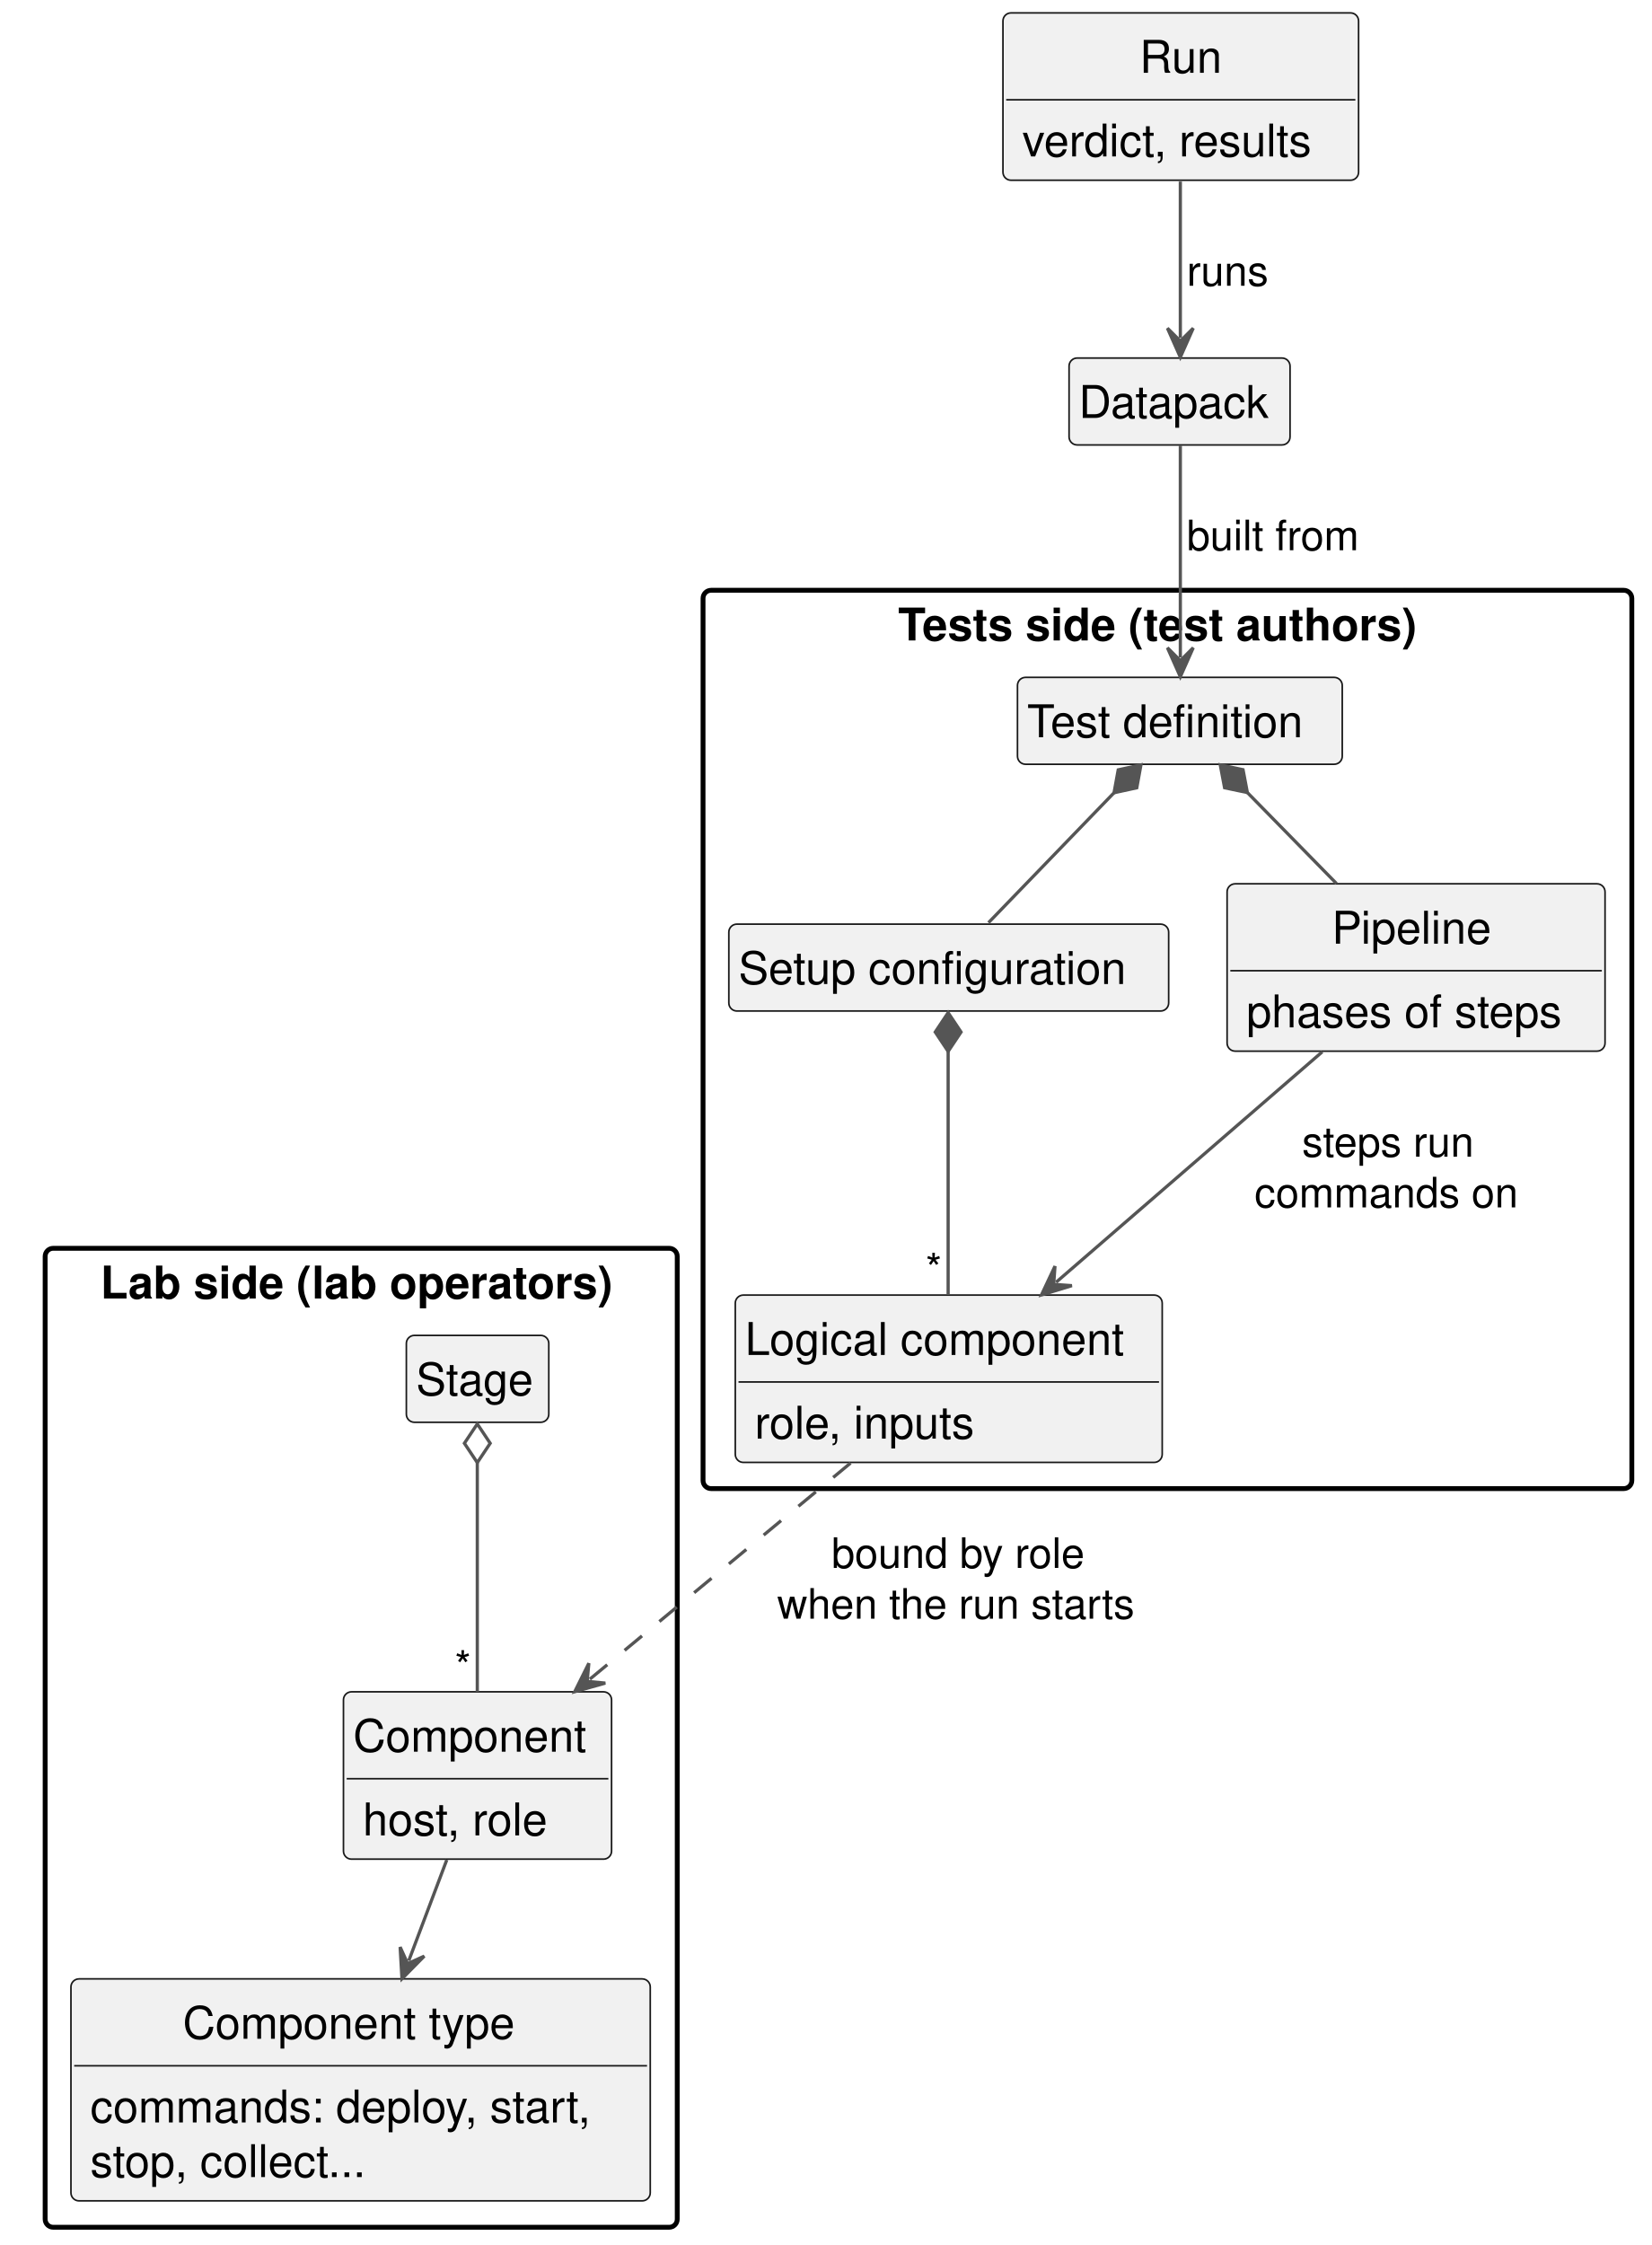
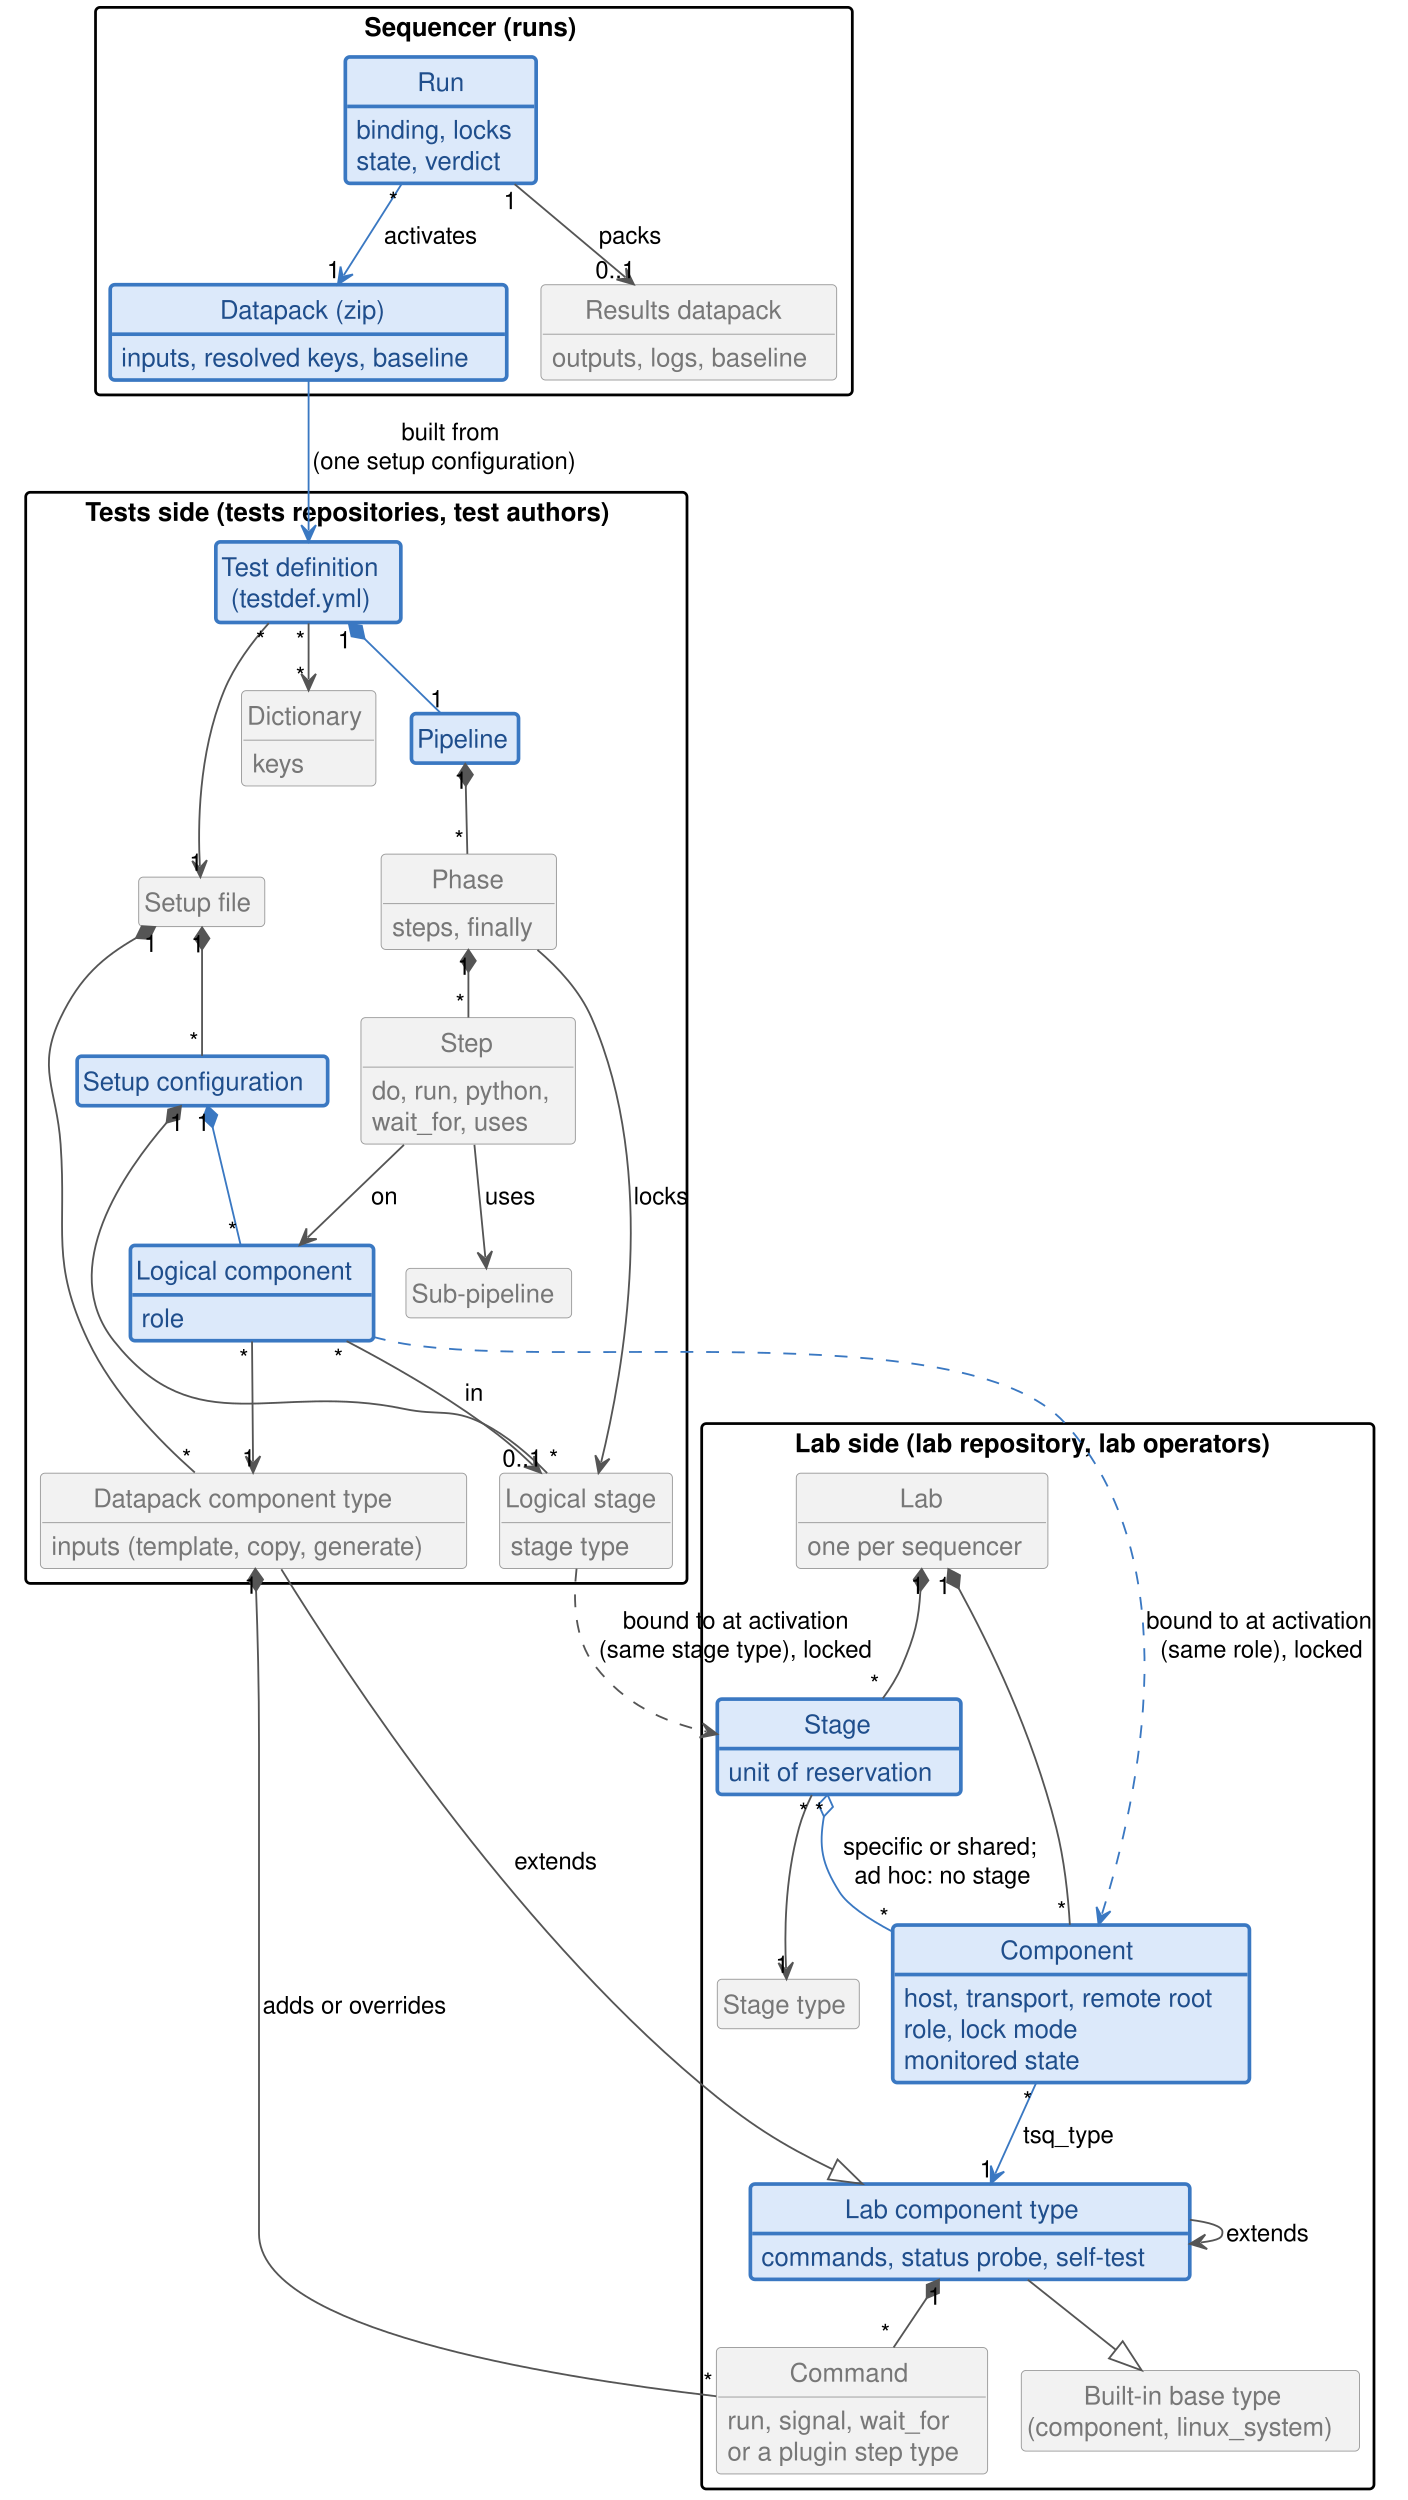
- <svg xmlns="http://www.w3.org/2000/svg" contentStyleType="text/css" data-diagram-type="CLASS" height="696px" preserveAspectRatio="none" style="width:512px;height:696px;background:#FFFFFF;" version="1.1" viewBox="0 0 512 696" width="512px" zoomAndPan="magnify">
+ <svg xmlns="http://www.w3.org/2000/svg" contentStyleType="text/css" data-diagram-type="CLASS" height="1361px" preserveAspectRatio="none" style="width:766px;height:1361px;background:#FFFFFF;" version="1.1" viewBox="0 0 766 1361" width="766px" zoomAndPan="magnify">
  <defs />
  <g>
-     <g class="cluster" data-entity="testside" data-source-line="10" data-uid="ent0002" id="cluster_testside">
-       <rect fill="none" height="278.5" rx="2.5" ry="2.5" style="stroke:#000000;stroke-width:1.5;" width="288" x="218" y="183" />
-       <text fill="#000000" font-family="Helvetica" font-size="14" font-weight="bold" lengthAdjust="spacing" textLength="167.043" x="278.478" y="198.562">Tests side (test authors)</text>
-     </g>
-     <g class="cluster" data-entity="labside" data-source-line="21" data-uid="ent0007" id="cluster_labside">
-       <rect fill="none" height="303.5" rx="2.5" ry="2.5" style="stroke:#000000;stroke-width:1.5;" width="196" x="14" y="387" />
-       <text fill="#000000" font-family="Helvetica" font-size="14" font-weight="bold" lengthAdjust="spacing" textLength="161.752" x="31.124" y="402.562">Lab side (lab operators)</text>
-     </g>
-     <g class="entity" data-entity="Datapack" data-source-line="32" data-uid="ent0011" id="entity_Datapack">
-       <rect fill="#F1F1F1" height="26.939" rx="2.5" ry="2.5" style="stroke:#181818;stroke-width:0.5;" width="68.522" x="331.5" y="111" />
-       <text fill="#000000" font-family="Helvetica" font-size="14" lengthAdjust="spacing" textLength="62.522" x="334.5" y="129.562">Datapack</text>
-     </g>
-     <g class="entity" data-entity="Run" data-source-line="33" data-uid="ent0012" id="entity_Run">
-       <rect fill="#F1F1F1" height="51.879" rx="2.5" ry="2.5" style="stroke:#181818;stroke-width:0.5;" width="110.273" x="311" y="4" />
-       <text fill="#000000" font-family="Helvetica" font-size="14" lengthAdjust="spacing" textLength="25.56" x="353.357" y="22.562">Run</text>
-       <line style="stroke:#181818;stroke-width:0.5;" x1="312" x2="420.273" y1="30.939" y2="30.939" />
-       <text fill="#000000" font-family="Helvetica" font-size="14" lengthAdjust="spacing" textLength="98.273" x="317" y="48.502">verdict, results</text>
-     </g>
-     <g class="entity" data-entity="TestDef" data-source-line="11" data-uid="ent0003" id="entity_TestDef">
-       <rect fill="#F1F1F1" height="26.939" rx="2.5" ry="2.5" style="stroke:#181818;stroke-width:0.5;" width="100.712" x="315.5" y="210" />
-       <text fill="#000000" font-family="Helvetica" font-size="14" lengthAdjust="spacing" textLength="94.712" x="318.5" y="228.562">Test definition</text>
-     </g>
-     <g class="entity" data-entity="SetupConf" data-source-line="12" data-uid="ent0004" id="entity_SetupConf">
-       <rect fill="#F1F1F1" height="26.939" rx="2.5" ry="2.5" style="stroke:#181818;stroke-width:0.5;" width="136.382" x="226" y="286.5" />
-       <text fill="#000000" font-family="Helvetica" font-size="14" lengthAdjust="spacing" textLength="130.382" x="229" y="305.062">Setup configuration</text>
-     </g>
-     <g class="entity" data-entity="LComp" data-source-line="13" data-uid="ent0005" id="entity_LComp">
-       <rect fill="#F1F1F1" height="51.879" rx="2.5" ry="2.5" style="stroke:#181818;stroke-width:0.5;" width="132.383" x="228" y="401.5" />
-       <text fill="#000000" font-family="Helvetica" font-size="14" lengthAdjust="spacing" textLength="126.383" x="231" y="420.062">Logical component</text>
-       <line style="stroke:#181818;stroke-width:0.5;" x1="229" x2="359.383" y1="428.44" y2="428.44" />
-       <text fill="#000000" font-family="Helvetica" font-size="14" lengthAdjust="spacing" textLength="73.671" x="234" y="446.002">role, inputs</text>
-     </g>
-     <g class="entity" data-entity="Pipeline" data-source-line="16" data-uid="ent0006" id="entity_Pipeline">
-       <rect fill="#F1F1F1" height="51.879" rx="2.5" ry="2.5" style="stroke:#181818;stroke-width:0.5;" width="117.198" x="380.5" y="274" />
-       <text fill="#000000" font-family="Helvetica" font-size="14" lengthAdjust="spacing" textLength="52.281" x="412.959" y="292.562">Pipeline</text>
-       <line style="stroke:#181818;stroke-width:0.5;" x1="381.5" x2="496.698" y1="300.94" y2="300.94" />
-       <text fill="#000000" font-family="Helvetica" font-size="14" lengthAdjust="spacing" textLength="105.198" x="386.5" y="318.502">phases of steps</text>
-     </g>
-     <g class="entity" data-entity="Stage" data-source-line="22" data-uid="ent0008" id="entity_Stage">
-       <rect fill="#F1F1F1" height="26.939" rx="2.5" ry="2.5" style="stroke:#181818;stroke-width:0.5;" width="44.172" x="126" y="414" />
-       <text fill="#000000" font-family="Helvetica" font-size="14" lengthAdjust="spacing" textLength="38.172" x="129" y="432.562">Stage</text>
-     </g>
-     <g class="entity" data-entity="Component" data-source-line="23" data-uid="ent0009" id="entity_Component">
-       <rect fill="#F1F1F1" height="51.879" rx="2.5" ry="2.5" style="stroke:#181818;stroke-width:0.5;" width="83.137" x="106.5" y="524.5" />
-       <text fill="#000000" font-family="Helvetica" font-size="14" lengthAdjust="spacing" textLength="77.137" x="109.5" y="543.062">Component</text>
-       <line style="stroke:#181818;stroke-width:0.5;" x1="107.5" x2="188.637" y1="551.439" y2="551.439" />
-       <text fill="#000000" font-family="Helvetica" font-size="14" lengthAdjust="spacing" textLength="61.831" x="112.5" y="569.002">host, role</text>
-     </g>
-     <g class="entity" data-entity="Type" data-source-line="26" data-uid="ent0010" id="entity_Type">
-       <rect fill="#F1F1F1" height="68.818" rx="2.5" ry="2.5" style="stroke:#181818;stroke-width:0.5;" width="179.631" x="22" y="613.5" />
-       <text fill="#000000" font-family="Helvetica" font-size="14" lengthAdjust="spacing" textLength="110.257" x="56.687" y="632.062">Component type</text>
-       <line style="stroke:#181818;stroke-width:0.5;" x1="23" x2="200.631" y1="640.439" y2="640.439" />
-       <text fill="#000000" font-family="Helvetica" font-size="14" lengthAdjust="spacing" textLength="167.631" x="28" y="658.002">commands: deploy, start,</text>
-       <text fill="#000000" font-family="Helvetica" font-size="14" lengthAdjust="spacing" textLength="92.921" x="28" y="674.941">stop, collect...</text>
-     </g>
-     <g class="link" data-entity-1="TestDef" data-entity-2="SetupConf" data-uid="lnk13" id="link_TestDef_SetupConf">
-       <polygon fill="#555555" points="353.786,237.138,346.74,238.673,345.447,245.767,352.493,244.232,353.786,237.138" style="stroke:#555555;stroke-width:1;" />
-       <path d="M345.447,245.767 C332.287,259.383 319.791,272.313 306.516,286.05" fill="none" style="stroke:#555555;stroke-width:1;" />
-     </g>
-     <g class="link" data-entity-1="TestDef" data-entity-2="Pipeline" data-uid="lnk14" id="link_TestDef_Pipeline">
-       <polygon fill="#555555" points="378.384,237.138,379.726,244.223,386.782,245.709,385.44,238.624,378.384,237.138" style="stroke:#555555;stroke-width:1;" />
-       <path d="M386.782,245.709 C396.626,255.755 402.308,261.554 414.421,273.916" fill="none" style="stroke:#555555;stroke-width:1;" />
-     </g>
-     <g class="link" data-entity-1="SetupConf" data-entity-2="LComp" data-uid="lnk15" id="link_SetupConf_LComp">
-       <polygon fill="#555555" points="294,313.958,290,319.958,294,325.958,298,319.958,294,313.958" style="stroke:#555555;stroke-width:1;" />
-       <path d="M294,325.958 C294,346.5 294,374.91 294,401.301" fill="none" style="stroke:#555555;stroke-width:1;" />
-       <text fill="#000000" font-family="Helvetica" font-size="13" lengthAdjust="spacing" textLength="6.513" x="287" y="397.895">*</text>
-     </g>
-     <g class="link" data-entity-1="Pipeline" data-entity-2="LComp" data-uid="lnk16" id="link_Pipeline_LComp">
-       <polygon fill="#555555" points="322.944,401.448,332.367,398.583,326.725,398.176,327.132,392.534,322.944,401.448" style="stroke:#555555;stroke-width:1;" />
-       <path d="M410.006,326.095 C384.716,347.984 352.756,375.646 327.481,397.522" fill="none" style="stroke:#555555;stroke-width:1;" />
-       <text fill="#000000" font-family="Helvetica" font-size="13" lengthAdjust="spacing" textLength="57.434" x="403.749" y="358.594">steps run</text>
-       <text fill="#000000" font-family="Helvetica" font-size="13" lengthAdjust="spacing" textLength="86.931" x="389" y="374.323">commands on</text>
-     </g>
-     <g class="link" data-entity-1="Stage" data-entity-2="Component" data-uid="lnk17" id="link_Stage_Component">
-       <polygon fill="none" points="148,441.449,144,447.449,148,453.449,152,447.449,148,441.449" style="stroke:#555555;stroke-width:1;" />
-       <path d="M148,453.449 C148,473.202 148,499.224 148,524.484" fill="none" style="stroke:#555555;stroke-width:1;" />
-       <text fill="#000000" font-family="Helvetica" font-size="13" lengthAdjust="spacing" textLength="6.513" x="141" y="521.077">*</text>
-     </g>
-     <g class="link" data-entity-1="Component" data-entity-2="Type" data-uid="lnk18" id="link_Component_Type">
-       <polygon fill="#555555" points="124.645,613.456,131.562,606.446,126.409,608.778,124.076,603.624,124.645,613.456" style="stroke:#555555;stroke-width:1;" />
-       <path d="M138.541,576.591 C134.292,587.865 131.331,595.718 126.761,607.842" fill="none" style="stroke:#555555;stroke-width:1;" />
-     </g>
-     <g class="link" data-entity-1="Datapack" data-entity-2="TestDef" data-uid="lnk19" id="link_Datapack_TestDef">
-       <polygon fill="#555555" points="366,209.816,370,200.816,366,204.816,362,200.816,366,209.816" style="stroke:#555555;stroke-width:1;" />
-       <path d="M366,138.181 C366,156.771 366,185.224 366,203.816" fill="none" style="stroke:#555555;stroke-width:1;" />
-       <text fill="#000000" font-family="Helvetica" font-size="13" lengthAdjust="spacing" textLength="58.741" x="368" y="170.594">built from</text>
-     </g>
-     <g class="link" data-entity-1="Run" data-entity-2="Datapack" data-uid="lnk20" id="link_Run_Datapack">
-       <polygon fill="#555555" points="366,110.748,370,101.748,366,105.748,362,101.748,366,110.748" style="stroke:#555555;stroke-width:1;" />
-       <path d="M366,56.276 C366,73.928 366,90.752 366,104.748" fill="none" style="stroke:#555555;stroke-width:1;" />
-       <text fill="#000000" font-family="Helvetica" font-size="13" lengthAdjust="spacing" textLength="27.123" x="368" y="88.594">runs</text>
-     </g>
-     <g class="link" data-entity-1="LComp" data-entity-2="Component" data-uid="lnk21" id="link_LComp_Component">
-       <polygon fill="#555555" points="178.213,524.461,187.695,521.798,182.062,521.27,182.59,515.638,178.213,524.461" style="stroke:#555555;stroke-width:1;" />
-       <path d="M263.749,453.571 C238.691,474.338 207.879,499.875 182.832,520.632" fill="none" style="stroke:#555555;stroke-width:1;stroke-dasharray:7,7;" />
-       <text fill="#000000" font-family="Helvetica" font-size="13" lengthAdjust="spacing" textLength="85.078" x="257.84" y="486.094">bound by role</text>
-       <text fill="#000000" font-family="Helvetica" font-size="13" lengthAdjust="spacing" textLength="118.758" x="241" y="501.823">when the run starts</text>
+     <g class="cluster" data-entity="labside" data-source-line="16" data-uid="ent0002" id="cluster_labside">
+       <rect fill="none" height="580" rx="2.5" ry="2.5" style="stroke:#000000;stroke-width:1.5;" width="366" x="382" y="775" />
+       <text fill="#000000" font-family="Helvetica" font-size="14" font-weight="bold" lengthAdjust="spacing" textLength="264.735" x="432.632" y="790.562">Lab side (lab repository, lab operators)</text>
+     </g>
+     <g class="cluster" data-entity="testside" data-source-line="39" data-uid="ent0010" id="cluster_testside">
+       <rect fill="none" height="594" rx="2.5" ry="2.5" style="stroke:#000000;stroke-width:1.5;" width="360" x="14" y="268" />
+       <text fill="#000000" font-family="Helvetica" font-size="14" font-weight="bold" lengthAdjust="spacing" textLength="295.101" x="46.45" y="283.562">Tests side (tests repositories, test authors)</text>
+     </g>
+     <g class="cluster" data-entity="runside" data-source-line="66" data-uid="ent0022" id="cluster_runside">
+       <rect fill="none" height="211" rx="2.5" ry="2.5" style="stroke:#000000;stroke-width:1.5;" width="412" x="52" y="4" />
+       <text fill="#000000" font-family="Helvetica" font-size="14" font-weight="bold" lengthAdjust="spacing" textLength="119.226" x="198.387" y="19.562">Sequencer (runs)</text>
+     </g>
+     <g class="entity" data-entity="Lab" data-source-line="17" data-uid="ent0003" id="entity_Lab">
+       <rect fill="#F2F2F2" height="51.879" rx="2.5" ry="2.5" style="stroke:#9A9A9A;stroke-width:0.5;" width="136.975" x="433.5" y="802" />
+       <text fill="#777777" font-family="Helvetica" font-size="14" lengthAdjust="spacing" textLength="24.35" x="489.812" y="820.562">Lab</text>
+       <line style="stroke:#9A9A9A;stroke-width:0.5;" x1="434.5" x2="569.475" y1="828.939" y2="828.939" />
+       <text fill="#777777" font-family="Helvetica" font-size="14" lengthAdjust="spacing" textLength="124.975" x="439.5" y="846.502">one per sequencer</text>
+     </g>
+     <g class="entity" data-entity="Stage" data-source-line="20" data-uid="ent0004" id="entity_Stage">
+       <rect fill="#DCE9FA" height="51.879" rx="2.5" ry="2.5" style="stroke:#3A78C2;stroke-width:2;" width="132.593" x="390.5" y="925" />
+       <text fill="#1F4E8C" font-family="Helvetica" font-size="14" lengthAdjust="spacing" textLength="38.172" x="437.71" y="943.562">Stage</text>
+       <line style="stroke:#3A78C2;stroke-width:2;" x1="391.5" x2="522.093" y1="951.939" y2="951.939" />
+       <text fill="#1F4E8C" font-family="Helvetica" font-size="14" lengthAdjust="spacing" textLength="120.593" x="396.5" y="969.502">unit of reservation</text>
+     </g>
+     <g class="entity" data-entity="StageType" data-source-line="23" data-uid="ent0005" id="entity_StageType">
+       <rect fill="#F2F2F2" height="26.939" rx="2.5" ry="2.5" style="stroke:#9A9A9A;stroke-width:0.5;" width="77.292" x="390.5" y="1077.5" />
+       <text fill="#777777" font-family="Helvetica" font-size="14" lengthAdjust="spacing" textLength="71.292" x="393.5" y="1096.062">Stage type</text>
+     </g>
+     <g class="entity" data-entity="Component" data-source-line="24" data-uid="ent0006" id="entity_Component">
+       <rect fill="#DCE9FA" height="85.758" rx="2.5" ry="2.5" style="stroke:#3A78C2;stroke-width:2;" width="194.185" x="486" y="1048" />
+       <text fill="#1F4E8C" font-family="Helvetica" font-size="14" lengthAdjust="spacing" textLength="77.137" x="544.524" y="1066.562">Component</text>
+       <line style="stroke:#3A78C2;stroke-width:2;" x1="487" x2="679.185" y1="1074.939" y2="1074.939" />
+       <text fill="#1F4E8C" font-family="Helvetica" font-size="14" lengthAdjust="spacing" textLength="182.185" x="492" y="1092.502">host, transport, remote root</text>
+       <text fill="#1F4E8C" font-family="Helvetica" font-size="14" lengthAdjust="spacing" textLength="101.985" x="492" y="1109.441">role, lock mode</text>
+       <text fill="#1F4E8C" font-family="Helvetica" font-size="14" lengthAdjust="spacing" textLength="103.811" x="492" y="1126.381">monitored state</text>
+     </g>
+     <g class="entity" data-entity="LabType" data-source-line="29" data-uid="ent0007" id="entity_LabType">
+       <rect fill="#DCE9FA" height="51.879" rx="2.5" ry="2.5" style="stroke:#3A78C2;stroke-width:2;" width="239.22" x="408.5" y="1189" />
+       <text fill="#1F4E8C" font-family="Helvetica" font-size="14" lengthAdjust="spacing" textLength="136.315" x="459.952" y="1207.562">Lab component type</text>
+       <line style="stroke:#3A78C2;stroke-width:2;" x1="409.5" x2="646.72" y1="1215.939" y2="1215.939" />
+       <text fill="#1F4E8C" font-family="Helvetica" font-size="14" lengthAdjust="spacing" textLength="227.22" x="414.5" y="1233.502">commands, status probe, self-test</text>
+     </g>
+     <g class="entity" data-entity="BaseType" data-source-line="32" data-uid="ent0008" id="entity_BaseType">
+       <rect fill="#F2F2F2" height="43.879" rx="2.5" ry="2.5" style="stroke:#9A9A9A;stroke-width:0.5;" width="184.103" x="556" y="1290.5" />
+       <text fill="#777777" font-family="Helvetica" font-size="14" lengthAdjust="spacing" textLength="115.944" x="590.08" y="1309.062">Built-in base type</text>
+       <text fill="#777777" font-family="Helvetica" font-size="14" lengthAdjust="spacing" textLength="178.103" x="559" y="1326.002">(component, linux_system)</text>
+     </g>
+     <g class="entity" data-entity="Command" data-source-line="33" data-uid="ent0009" id="entity_Command">
+       <rect fill="#F2F2F2" height="68.818" rx="2.5" ry="2.5" style="stroke:#9A9A9A;stroke-width:0.5;" width="147.652" x="390" y="1278" />
+       <text fill="#777777" font-family="Helvetica" font-size="14" lengthAdjust="spacing" textLength="67.853" x="429.899" y="1296.562">Command</text>
+       <line style="stroke:#9A9A9A;stroke-width:0.5;" x1="391" x2="536.652" y1="1304.939" y2="1304.939" />
+       <text fill="#777777" font-family="Helvetica" font-size="14" lengthAdjust="spacing" textLength="129.172" x="396" y="1322.502">run, signal, wait_for</text>
+       <text fill="#777777" font-family="Helvetica" font-size="14" lengthAdjust="spacing" textLength="135.652" x="396" y="1339.441">or a plugin step type</text>
+     </g>
+     <g class="entity" data-entity="TestDef" data-source-line="40" data-uid="ent0011" id="entity_TestDef">
+       <rect fill="#DCE9FA" height="43.879" rx="2.5" ry="2.5" style="stroke:#3A78C2;stroke-width:2;" width="100.712" x="117.5" y="295" />
+       <text fill="#1F4E8C" font-family="Helvetica" font-size="14" lengthAdjust="spacing" textLength="94.712" x="120.5" y="313.562">Test definition</text>
+       <text fill="#1F4E8C" font-family="Helvetica" font-size="14" lengthAdjust="spacing" textLength="84.397" x="125.658" y="330.502">(testdef.yml)</text>
+     </g>
+     <g class="entity" data-entity="Setup" data-source-line="41" data-uid="ent0012" id="entity_Setup">
+       <rect fill="#F2F2F2" height="26.939" rx="2.5" ry="2.5" style="stroke:#9A9A9A;stroke-width:0.5;" width="68.638" x="75.5" y="477.5" />
+       <text fill="#777777" font-family="Helvetica" font-size="14" lengthAdjust="spacing" textLength="62.638" x="78.5" y="496.062">Setup file</text>
+     </g>
+     <g class="entity" data-entity="SetupConf" data-source-line="42" data-uid="ent0013" id="entity_SetupConf">
+       <rect fill="#DCE9FA" height="26.939" rx="2.5" ry="2.5" style="stroke:#3A78C2;stroke-width:2;" width="136.382" x="42" y="575" />
+       <text fill="#1F4E8C" font-family="Helvetica" font-size="14" lengthAdjust="spacing" textLength="130.382" x="45" y="593.562">Setup configuration</text>
+     </g>
+     <g class="entity" data-entity="LStage" data-source-line="43" data-uid="ent0014" id="entity_LStage">
+       <rect fill="#F2F2F2" height="51.879" rx="2.5" ry="2.5" style="stroke:#9A9A9A;stroke-width:0.5;" width="94.054" x="272" y="802" />
+       <text fill="#777777" font-family="Helvetica" font-size="14" lengthAdjust="spacing" textLength="88.054" x="275" y="820.562">Logical stage</text>
+       <line style="stroke:#9A9A9A;stroke-width:0.5;" x1="273" x2="365.054" y1="828.939" y2="828.939" />
+       <text fill="#777777" font-family="Helvetica" font-size="14" lengthAdjust="spacing" textLength="69.699" x="278" y="846.502">stage type</text>
+     </g>
+     <g class="entity" data-entity="LComp" data-source-line="46" data-uid="ent0015" id="entity_LComp">
+       <rect fill="#DCE9FA" height="51.879" rx="2.5" ry="2.5" style="stroke:#3A78C2;stroke-width:2;" width="132.383" x="71" y="678" />
+       <text fill="#1F4E8C" font-family="Helvetica" font-size="14" lengthAdjust="spacing" textLength="126.383" x="74" y="696.562">Logical component</text>
+       <line style="stroke:#3A78C2;stroke-width:2;" x1="72" x2="202.383" y1="704.939" y2="704.939" />
+       <text fill="#1F4E8C" font-family="Helvetica" font-size="14" lengthAdjust="spacing" textLength="25.218" x="77" y="722.502">role</text>
+     </g>
+     <g class="entity" data-entity="DpType" data-source-line="49" data-uid="ent0016" id="entity_DpType">
+       <rect fill="#F2F2F2" height="51.879" rx="2.5" ry="2.5" style="stroke:#9A9A9A;stroke-width:0.5;" width="232.035" x="22" y="802" />
+       <text fill="#777777" font-family="Helvetica" font-size="14" lengthAdjust="spacing" textLength="174.487" x="50.774" y="820.562">Datapack component type</text>
+       <line style="stroke:#9A9A9A;stroke-width:0.5;" x1="23" x2="253.035" y1="828.939" y2="828.939" />
+       <text fill="#777777" font-family="Helvetica" font-size="14" lengthAdjust="spacing" textLength="220.035" x="28" y="846.502">inputs (template, copy, generate)</text>
+     </g>
+     <g class="entity" data-entity="Dict" data-source-line="52" data-uid="ent0017" id="entity_Dict">
+       <rect fill="#F2F2F2" height="51.879" rx="2.5" ry="2.5" style="stroke:#9A9A9A;stroke-width:0.5;" width="73.129" x="131.5" y="376" />
+       <text fill="#777777" font-family="Helvetica" font-size="14" lengthAdjust="spacing" textLength="67.129" x="134.5" y="394.562">Dictionary</text>
+       <line style="stroke:#9A9A9A;stroke-width:0.5;" x1="132.5" x2="203.629" y1="402.94" y2="402.94" />
+       <text fill="#777777" font-family="Helvetica" font-size="14" lengthAdjust="spacing" textLength="31.104" x="137.5" y="420.502">keys</text>
+     </g>
+     <g class="entity" data-entity="Pipeline" data-source-line="55" data-uid="ent0018" id="entity_Pipeline">
+       <rect fill="#DCE9FA" height="26.939" rx="2.5" ry="2.5" style="stroke:#3A78C2;stroke-width:2;" width="58.281" x="224" y="388.5" />
+       <text fill="#1F4E8C" font-family="Helvetica" font-size="14" lengthAdjust="spacing" textLength="52.281" x="227" y="407.062">Pipeline</text>
+     </g>
+     <g class="entity" data-entity="Phase" data-source-line="56" data-uid="ent0019" id="entity_Phase">
+       <rect fill="#F2F2F2" height="51.879" rx="2.5" ry="2.5" style="stroke:#9A9A9A;stroke-width:0.5;" width="95.419" x="207.5" y="465" />
+       <text fill="#777777" font-family="Helvetica" font-size="14" lengthAdjust="spacing" textLength="40.633" x="234.893" y="483.562">Phase</text>
+       <line style="stroke:#9A9A9A;stroke-width:0.5;" x1="208.5" x2="301.919" y1="491.94" y2="491.94" />
+       <text fill="#777777" font-family="Helvetica" font-size="14" lengthAdjust="spacing" textLength="83.419" x="213.5" y="509.502">steps, finally</text>
+     </g>
+     <g class="entity" data-entity="Step" data-source-line="59" data-uid="ent0020" id="entity_Step">
+       <rect fill="#F2F2F2" height="68.818" rx="2.5" ry="2.5" style="stroke:#9A9A9A;stroke-width:0.5;" width="116.727" x="196.5" y="554" />
+       <text fill="#777777" font-family="Helvetica" font-size="14" lengthAdjust="spacing" textLength="30.297" x="239.715" y="572.562">Step</text>
+       <line style="stroke:#9A9A9A;stroke-width:0.5;" x1="197.5" x2="312.227" y1="580.939" y2="580.939" />
+       <text fill="#777777" font-family="Helvetica" font-size="14" lengthAdjust="spacing" textLength="104.727" x="202.5" y="598.502">do, run, python,</text>
+       <text fill="#777777" font-family="Helvetica" font-size="14" lengthAdjust="spacing" textLength="91.711" x="202.5" y="615.441">wait_for, uses</text>
+     </g>
+     <g class="entity" data-entity="SubPipe" data-source-line="63" data-uid="ent0021" id="entity_SubPipe">
+       <rect fill="#F2F2F2" height="26.939" rx="2.5" ry="2.5" style="stroke:#9A9A9A;stroke-width:0.5;" width="90.185" x="221" y="690.5" />
+       <text fill="#777777" font-family="Helvetica" font-size="14" lengthAdjust="spacing" textLength="84.185" x="224" y="709.062">Sub-pipeline</text>
+     </g>
+     <g class="entity" data-entity="Datapack" data-source-line="67" data-uid="ent0023" id="entity_Datapack">
+       <rect fill="#DCE9FA" height="51.879" rx="2.5" ry="2.5" style="stroke:#3A78C2;stroke-width:2;" width="215.875" x="60" y="155" />
+       <text fill="#1F4E8C" font-family="Helvetica" font-size="14" lengthAdjust="spacing" textLength="96.366" x="119.754" y="173.562">Datapack (zip)</text>
+       <line style="stroke:#3A78C2;stroke-width:2;" x1="61" x2="274.875" y1="181.94" y2="181.94" />
+       <text fill="#1F4E8C" font-family="Helvetica" font-size="14" lengthAdjust="spacing" textLength="203.875" x="66" y="199.502">inputs, resolved keys, baseline</text>
+     </g>
+     <g class="entity" data-entity="Run" data-source-line="70" data-uid="ent0024" id="entity_Run">
+       <rect fill="#DCE9FA" height="68.818" rx="2.5" ry="2.5" style="stroke:#3A78C2;stroke-width:2;" width="103.882" x="188" y="31" />
+       <text fill="#1F4E8C" font-family="Helvetica" font-size="14" lengthAdjust="spacing" textLength="25.56" x="227.161" y="49.562">Run</text>
+       <line style="stroke:#3A78C2;stroke-width:2;" x1="189" x2="290.882" y1="57.94" y2="57.94" />
+       <text fill="#1F4E8C" font-family="Helvetica" font-size="14" lengthAdjust="spacing" textLength="91.882" x="194" y="75.502">binding, locks</text>
+       <text fill="#1F4E8C" font-family="Helvetica" font-size="14" lengthAdjust="spacing" textLength="86.386" x="194" y="92.441">state, verdict</text>
+     </g>
+     <g class="entity" data-entity="Results" data-source-line="74" data-uid="ent0025" id="entity_Results">
+       <rect fill="#F2F2F2" height="51.879" rx="2.5" ry="2.5" style="stroke:#9A9A9A;stroke-width:0.5;" width="160.976" x="294.5" y="155" />
+       <text fill="#777777" font-family="Helvetica" font-size="14" lengthAdjust="spacing" textLength="113.128" x="318.424" y="173.562">Results datapack</text>
+       <line style="stroke:#9A9A9A;stroke-width:0.5;" x1="295.5" x2="454.476" y1="181.94" y2="181.94" />
+       <text fill="#777777" font-family="Helvetica" font-size="14" lengthAdjust="spacing" textLength="148.976" x="300.5" y="199.502">outputs, logs, baseline</text>
+     </g>
+     <g class="link" data-entity-1="Lab" data-entity-2="Stage" data-uid="lnk26" id="link_Lab_Stage">
+       <polygon fill="#555555" points="501.78,854.136,497.433,859.89,501.072,866.115,505.419,860.362,501.78,854.136" style="stroke:#555555;stroke-width:1;" />
+       <path d="M501.072,866.115 C500.14,881.859 498.159,890.28 491,907 C488.378,913.124 484.647,919.114 480.611,924.586" fill="none" style="stroke:#555555;stroke-width:1;" />
+       <text fill="#000000" font-family="Helvetica" font-size="13" lengthAdjust="spacing" textLength="6.513" x="473.611" y="921.179">*</text>
+       <text fill="#000000" font-family="Helvetica" font-size="13" lengthAdjust="spacing" textLength="5.288" x="495.78" y="867.73">1</text>
+     </g>
+     <g class="link" data-entity-1="Lab" data-entity-2="Component" data-uid="lnk27" id="link_Lab_Component">
+       <polygon fill="#555555" points="516.258,854.215,515.598,861.396,521.973,864.767,522.633,857.586,516.258,854.215" style="stroke:#555555;stroke-width:1;" />
+       <path d="M521.973,864.767 C539.163,896.509 561.686,942.674 575,995 C579.326,1012.003 581.441,1031.213 582.435,1047.887" fill="none" style="stroke:#555555;stroke-width:1;" />
+       <text fill="#000000" font-family="Helvetica" font-size="13" lengthAdjust="spacing" textLength="6.513" x="575.435" y="1044.48">*</text>
+       <text fill="#000000" font-family="Helvetica" font-size="13" lengthAdjust="spacing" textLength="5.288" x="510.258" y="867.809">1</text>
+     </g>
+     <g class="link" data-entity-1="Stage" data-entity-2="Component" data-uid="lnk28" id="link_Stage_Component">
+       <polygon fill="none" points="450.519,977.083,445.581,982.339,448.532,988.918,453.47,983.663,450.519,977.083" style="stroke:#3A78C2;stroke-width:1;" />
+       <path d="M448.532,988.918 C445.796,1005.222 447.168,1014.428 457,1030 C461.366,1036.914 472.189,1044.354 485.761,1051.561" fill="none" style="stroke:#3A78C2;stroke-width:1;" />
+       <text fill="#000000" font-family="Helvetica" font-size="13" lengthAdjust="spacing" textLength="114.569" x="459" y="1009.594">specific or shared;</text>
+       <text fill="#000000" font-family="Helvetica" font-size="13" lengthAdjust="spacing" textLength="102.324" x="465.122" y="1025.323">ad hoc: no stage</text>
+       <text fill="#000000" font-family="Helvetica" font-size="13" lengthAdjust="spacing" textLength="6.513" x="478.761" y="1048.154">*</text>
+       <text fill="#000000" font-family="Helvetica" font-size="13" lengthAdjust="spacing" textLength="6.513" x="443.519" y="990.677">*</text>
+     </g>
+     <g class="link" data-entity-1="Stage" data-entity-2="StageType" data-uid="lnk29" id="link_Stage_StageType">
+       <polygon fill="#555555" points="428.19,1077.437,431.78,1068.266,427.964,1072.442,423.788,1068.627,428.19,1077.437" style="stroke:#555555;stroke-width:1;" />
+       <path d="M441.943,977.225 C439.175,982.899 436.643,989.016 435,995 C427.123,1023.685 427.086,1053.004 427.919,1071.444" fill="none" style="stroke:#555555;stroke-width:1;" />
+       <text fill="#000000" font-family="Helvetica" font-size="13" lengthAdjust="spacing" textLength="5.288" x="422.19" y="1074.031">1</text>
+       <text fill="#000000" font-family="Helvetica" font-size="13" lengthAdjust="spacing" textLength="6.513" x="434.943" y="990.819">*</text>
+     </g>
+     <g class="link" data-entity-1="Component" data-entity-2="LabType" data-uid="lnk30" id="link_Component_LabType">
+       <polygon fill="#3A78C2" points="539.352,1188.819,546.698,1182.258,541.407,1184.26,539.405,1178.97,539.352,1188.819" style="stroke:#3A78C2;stroke-width:1;" />
+       <path d="M563.918,1134.327 C555.727,1152.496 548.899,1167.641 541.818,1183.349" fill="none" style="stroke:#3A78C2;stroke-width:1;" />
+       <text fill="#000000" font-family="Helvetica" font-size="13" lengthAdjust="spacing" textLength="52.102" x="557" y="1166.594">tsq_type</text>
+       <text fill="#000000" font-family="Helvetica" font-size="13" lengthAdjust="spacing" textLength="5.288" x="533.352" y="1185.412">1</text>
+       <text fill="#000000" font-family="Helvetica" font-size="13" lengthAdjust="spacing" textLength="6.513" x="556.918" y="1147.921">*</text>
+     </g>
+     <g class="link" data-entity-1="LabType" data-entity-2="LabType" data-uid="lnk31" id="link_LabType_LabType">
+       <polygon fill="#555555" points="647.75,1221.556,657.177,1224.408,652.711,1220.936,656.184,1216.47,647.75,1221.556" style="stroke:#555555;stroke-width:1;" />
+       <path d="M647.75,1208.444 C658.646,1209.807 665.5,1211.992 665.5,1215 C665.5,1218.008 664.6,1219.448 653.703,1220.811" fill="none" style="stroke:#555555;stroke-width:1;" />
+       <text fill="#000000" font-family="Helvetica" font-size="13" lengthAdjust="spacing" textLength="49.01" x="667.5" y="1220.094">extends</text>
+     </g>
+     <g class="link" data-entity-1="LabType" data-entity-2="BaseType" data-uid="lnk32" id="link_LabType_BaseType">
+       <polygon fill="none" points="621.549,1290.45,611.202,1274.546,603.729,1283.936,621.549,1290.45" style="stroke:#555555;stroke-width:1;" />
+       <path d="M559.529,1241.091 C578.833,1256.455 589.173,1264.683 607.465,1279.241" fill="none" style="stroke:#555555;stroke-width:1;" />
+     </g>
+     <g class="link" data-entity-1="LabType" data-entity-2="Command" data-uid="lnk33" id="link_LabType_Command">
+       <polygon fill="#555555" points="511.185,1241.091,504.522,1243.849,504.504,1251.06,511.167,1248.303,511.185,1241.091" style="stroke:#555555;stroke-width:1;" />
+       <path d="M504.504,1251.06 C496.949,1262.334 494.604,1265.833 486.48,1277.956" fill="none" style="stroke:#555555;stroke-width:1;" />
+       <text fill="#000000" font-family="Helvetica" font-size="13" lengthAdjust="spacing" textLength="6.513" x="479.48" y="1274.55">*</text>
+       <text fill="#000000" font-family="Helvetica" font-size="13" lengthAdjust="spacing" textLength="5.288" x="505.185" y="1254.685">1</text>
+     </g>
+     <g class="link" data-entity-1="TestDef" data-entity-2="Setup" data-uid="lnk34" id="link_TestDef_Setup">
+       <polygon fill="#555555" points="109.096,477.474,112.641,468.285,108.846,472.481,104.651,468.686,109.096,477.474" style="stroke:#555555;stroke-width:1;" />
+       <path d="M146.354,339.219 C137.267,349.451 127.539,362.436 122,376 C107.855,410.637 107.714,449.889 108.796,471.482" fill="none" style="stroke:#555555;stroke-width:1;" />
+       <text fill="#000000" font-family="Helvetica" font-size="13" lengthAdjust="spacing" textLength="5.288" x="103.096" y="474.068">1</text>
+       <text fill="#000000" font-family="Helvetica" font-size="13" lengthAdjust="spacing" textLength="6.513" x="139.354" y="352.813">*</text>
+     </g>
+     <g class="link" data-entity-1="TestDef" data-entity-2="Pipeline" data-uid="lnk35" id="link_TestDef_Pipeline">
+       <polygon fill="#3A78C2" points="189.89,339.375,191.388,346.428,198.475,347.758,196.977,340.704,189.89,339.375" style="stroke:#3A78C2;stroke-width:1;" />
+       <path d="M198.475,347.758 C214.413,363.321 226.866,375.481 240.168,388.47" fill="none" style="stroke:#3A78C2;stroke-width:1;" />
+       <text fill="#000000" font-family="Helvetica" font-size="13" lengthAdjust="spacing" textLength="5.288" x="234.168" y="385.064">1</text>
+       <text fill="#000000" font-family="Helvetica" font-size="13" lengthAdjust="spacing" textLength="5.288" x="183.89" y="352.968">1</text>
+     </g>
+     <g class="link" data-entity-1="TestDef" data-entity-2="Dict" data-uid="lnk36" id="link_TestDef_Dict">
+       <polygon fill="#555555" points="168,375.865,172,366.865,168,370.865,164,366.865,168,375.865" style="stroke:#555555;stroke-width:1;" />
+       <path d="M168,339.375 C168,350.518 168,358.216 168,369.865" fill="none" style="stroke:#555555;stroke-width:1;" />
+       <text fill="#000000" font-family="Helvetica" font-size="13" lengthAdjust="spacing" textLength="6.513" x="161" y="372.459">*</text>
+       <text fill="#000000" font-family="Helvetica" font-size="13" lengthAdjust="spacing" textLength="6.513" x="161" y="352.968">*</text>
+     </g>
+     <g class="link" data-entity-1="Setup" data-entity-2="SetupConf" data-uid="lnk37" id="link_Setup_SetupConf">
+       <polygon fill="#555555" points="110,504.88,106,510.88,110,516.88,114,510.88,110,504.88" style="stroke:#555555;stroke-width:1;" />
+       <path d="M110,516.88 C110,535.208 110,556.609 110,574.824" fill="none" style="stroke:#555555;stroke-width:1;" />
+       <text fill="#000000" font-family="Helvetica" font-size="13" lengthAdjust="spacing" textLength="6.513" x="103" y="571.418">*</text>
+       <text fill="#000000" font-family="Helvetica" font-size="13" lengthAdjust="spacing" textLength="5.288" x="104" y="518.473">1</text>
+     </g>
+     <g class="link" data-entity-1="Setup" data-entity-2="DpType" data-uid="lnk38" id="link_Setup_DpType">
+       <polygon fill="#555555" points="84.431,504.636,77.233,504.188,74.052,510.659,81.249,511.107,84.431,504.636" style="stroke:#555555;stroke-width:1;" />
+       <path d="M74.052,510.659 C56.002,521.135 43.597,531.863 33,554 C19.759,581.661 30.866,592.408 33,623 C36.341,670.904 27.389,686.628 48,730 C61.41,758.218 85.972,783.831 106.053,801.642" fill="none" style="stroke:#555555;stroke-width:1;" />
+       <text fill="#000000" font-family="Helvetica" font-size="13" lengthAdjust="spacing" textLength="6.513" x="99.053" y="798.236">*</text>
+       <text fill="#000000" font-family="Helvetica" font-size="13" lengthAdjust="spacing" textLength="5.288" x="78.431" y="518.23">1</text>
+     </g>
+     <g class="link" data-entity-1="SetupConf" data-entity-2="LStage" data-uid="lnk39" id="link_SetupConf_LStage">
+       <polygon fill="#555555" points="98.499,602.108,91.556,604.056,90.684,611.214,97.627,609.266,98.499,602.108" style="stroke:#555555;stroke-width:1;" />
+       <path d="M90.684,611.214 C68.067,637.564 30.451,690.21 62,730 C106.808,786.514 149.417,752.178 220,767 C239.024,770.995 245.635,766.263 263,775 C276.037,781.559 288.21,792.083 297.854,801.952" fill="none" style="stroke:#555555;stroke-width:1;" />
+       <text fill="#000000" font-family="Helvetica" font-size="13" lengthAdjust="spacing" textLength="6.513" x="298.854" y="798.546">*</text>
+       <text fill="#000000" font-family="Helvetica" font-size="13" lengthAdjust="spacing" textLength="5.288" x="92.499" y="615.702">1</text>
+     </g>
+     <g class="link" data-entity-1="SetupConf" data-entity-2="LComp" data-uid="lnk40" id="link_SetupConf_LComp">
+       <polygon fill="#3A78C2" points="112.993,602.08,110.49,608.843,115.77,613.754,118.273,606.991,112.993,602.08" style="stroke:#3A78C2;stroke-width:1;" />
+       <path d="M115.77,613.754 C120.109,631.993 125.459,654.486 131.047,677.973" fill="none" style="stroke:#3A78C2;stroke-width:1;" />
+       <text fill="#000000" font-family="Helvetica" font-size="13" lengthAdjust="spacing" textLength="6.513" x="124.046" y="674.567">*</text>
+       <text fill="#000000" font-family="Helvetica" font-size="13" lengthAdjust="spacing" textLength="5.288" x="106.993" y="615.674">1</text>
+     </g>
+     <g class="link" data-entity-1="LComp" data-entity-2="LStage" data-uid="lnk41" id="link_LComp_LStage">
+       <polygon fill="#555555" points="294.477,801.816,290.737,792.705,290.863,798.36,285.208,798.486,294.477,801.816" style="stroke:#555555;stroke-width:1;" />
+       <path d="M188.675,730.093 C212.158,742.394 239.81,758.172 263,775 C273.953,782.948 280.731,788.671 290.14,797.669" fill="none" style="stroke:#555555;stroke-width:1;" />
+       <text fill="#000000" font-family="Helvetica" font-size="13" lengthAdjust="spacing" textLength="10.829" x="253" y="762.594">in</text>
+       <text fill="#000000" font-family="Helvetica" font-size="13" lengthAdjust="spacing" textLength="20.979" x="273.477" y="798.409">0..1</text>
+       <text fill="#000000" font-family="Helvetica" font-size="13" lengthAdjust="spacing" textLength="6.513" x="181.675" y="743.687">*</text>
+     </g>
+     <g class="link" data-entity-1="LComp" data-entity-2="DpType" data-uid="lnk42" id="link_LComp_DpType">
+       <polygon fill="#555555" points="137.793,801.754,141.719,792.721,137.752,796.754,133.719,792.787,137.793,801.754" style="stroke:#555555;stroke-width:1;" />
+       <path d="M137.207,730.279 C137.379,751.217 137.572,774.825 137.744,795.754" fill="none" style="stroke:#555555;stroke-width:1;" />
+       <text fill="#000000" font-family="Helvetica" font-size="13" lengthAdjust="spacing" textLength="5.288" x="131.793" y="798.348">1</text>
+       <text fill="#000000" font-family="Helvetica" font-size="13" lengthAdjust="spacing" textLength="6.513" x="130.207" y="743.872">*</text>
+     </g>
+     <g class="link" data-entity-1="DpType" data-entity-2="LabType" data-uid="lnk43" id="link_DpType_LabType">
+       <polygon fill="none" points="469.516,1188.886,455.951,1175.62,450.704,1186.412,469.516,1188.886" style="stroke:#555555;stroke-width:1;" />
+       <path d="M153.166,854.323 C187.758,910.446 277.541,1047.171 381,1134 C407.485,1156.227 424.922,1167.207 453.327,1181.016" fill="none" style="stroke:#555555;stroke-width:1;" />
+       <text fill="#000000" font-family="Helvetica" font-size="13" lengthAdjust="spacing" textLength="49.01" x="280" y="1017.594">extends</text>
+     </g>
+     <g class="link" data-entity-1="DpType" data-entity-2="Command" data-uid="lnk44" id="link_DpType_Command">
+       <polygon fill="#555555" points="138.982,854.024,135.199,860.163,139.411,866.016,143.194,859.877,138.982,854.024" style="stroke:#555555;stroke-width:1;" />
+       <path d="M139.411,866.016 C140.286,890.481 141,916.799 141,950 C141,950 141,950 141,1216 C141,1267.605 294.537,1293.447 389.897,1304.521" fill="none" style="stroke:#555555;stroke-width:1;" />
+       <text fill="#000000" font-family="Helvetica" font-size="13" lengthAdjust="spacing" textLength="108.101" x="143" y="1096.094">adds or overrides</text>
+       <text fill="#000000" font-family="Helvetica" font-size="13" lengthAdjust="spacing" textLength="6.513" x="382.897" y="1301.114">*</text>
+       <text fill="#000000" font-family="Helvetica" font-size="13" lengthAdjust="spacing" textLength="5.288" x="132.982" y="867.617">1</text>
+     </g>
+     <g class="link" data-entity-1="Pipeline" data-entity-2="Phase" data-uid="lnk45" id="link_Pipeline_Phase">
+       <polygon fill="#555555" points="253.295,415.837,249.434,421.928,253.571,427.834,257.432,421.744,253.295,415.837" style="stroke:#555555;stroke-width:1;" />
+       <path d="M253.571,427.834 C253.866,440.69 254.053,448.821 254.422,464.865" fill="none" style="stroke:#555555;stroke-width:1;" />
+       <text fill="#000000" font-family="Helvetica" font-size="13" lengthAdjust="spacing" textLength="6.513" x="247.422" y="461.459">*</text>
+       <text fill="#000000" font-family="Helvetica" font-size="13" lengthAdjust="spacing" textLength="5.288" x="247.295" y="429.431">1</text>
+     </g>
+     <g class="link" data-entity-1="Phase" data-entity-2="Step" data-uid="lnk46" id="link_Phase_Step">
+       <polygon fill="#555555" points="255,517.091,251,523.091,255,529.091,259,523.091,255,517.091" style="stroke:#555555;stroke-width:1;" />
+       <path d="M255,529.091 C255,540.365 255,541.833 255,553.956" fill="none" style="stroke:#555555;stroke-width:1;" />
+       <text fill="#000000" font-family="Helvetica" font-size="13" lengthAdjust="spacing" textLength="6.513" x="248" y="550.55">*</text>
+       <text fill="#000000" font-family="Helvetica" font-size="13" lengthAdjust="spacing" textLength="5.288" x="249" y="530.685">1</text>
+     </g>
+     <g class="link" data-entity-1="Step" data-entity-2="SubPipe" data-uid="lnk47" id="link_Step_SubPipe">
+       <polygon fill="#555555" points="264.78,690.416,267.894,681.072,264.298,685.439,259.931,681.843,264.78,690.416" style="stroke:#555555;stroke-width:1;" />
+       <path d="M258.271,623.246 C260.462,645.856 262.642,668.357 264.202,684.444" fill="none" style="stroke:#555555;stroke-width:1;" />
+       <text fill="#000000" font-family="Helvetica" font-size="13" lengthAdjust="spacing" textLength="28.99" x="264" y="655.594">uses</text>
+     </g>
+     <g class="link" data-entity-1="Step" data-entity-2="LComp" data-uid="lnk48" id="link_Step_LComp">
+       <polygon fill="#555555" points="163.14,677.857,172.399,674.501,166.744,674.391,166.853,668.735,163.14,677.857" style="stroke:#555555;stroke-width:1;" />
+       <path d="M219.916,623.246 C201.709,640.759 184.169,657.63 167.464,673.697" fill="none" style="stroke:#555555;stroke-width:1;" />
+       <text fill="#000000" font-family="Helvetica" font-size="13" lengthAdjust="spacing" textLength="15.476" x="202" y="655.594">on</text>
+     </g>
+     <g class="link" data-entity-1="Phase" data-entity-2="LStage" data-uid="lnk49" id="link_Phase_LStage">
+       <polygon fill="#555555" points="325.829,801.929,331.854,794.138,327.018,797.072,324.084,792.236,325.829,801.929" style="stroke:#555555;stroke-width:1;" />
+       <path d="M292.6,517.134 C304.273,527.094 315.716,539.624 322,554 C358.923,638.474 339.435,746.346 327.256,796.101" fill="none" style="stroke:#555555;stroke-width:1;" />
+       <text fill="#000000" font-family="Helvetica" font-size="13" lengthAdjust="spacing" textLength="32.367" x="345" y="655.594">locks</text>
+     </g>
+     <g class="link" data-entity-1="Datapack" data-entity-2="TestDef" data-uid="lnk50" id="link_Datapack_TestDef">
+       <polygon fill="#3A78C2" points="168,294.876,172,285.876,168,289.876,164,285.876,168,294.876" style="stroke:#3A78C2;stroke-width:1;" />
+       <path d="M168,207.204 C168,232.526 168,265.109 168,288.876" fill="none" style="stroke:#3A78C2;stroke-width:1;" />
+       <text fill="#000000" font-family="Helvetica" font-size="13" lengthAdjust="spacing" textLength="58.741" x="218.522" y="239.594">built from</text>
+       <text fill="#000000" font-family="Helvetica" font-size="13" lengthAdjust="spacing" textLength="155.784" x="170" y="255.323">(one setup configuration)</text>
+     </g>
+     <g class="link" data-entity-1="Run" data-entity-2="Datapack" data-uid="lnk51" id="link_Run_Datapack">
+       <polygon fill="#3A78C2" points="183.95,154.857,192.149,149.4,186.628,150.635,185.393,145.114,183.95,154.857" style="stroke:#3A78C2;stroke-width:1;" />
+       <path d="M218.593,100.246 C207.483,117.759 197.356,133.723 187.164,149.79" fill="none" style="stroke:#3A78C2;stroke-width:1;" />
+       <text fill="#000000" font-family="Helvetica" font-size="13" lengthAdjust="spacing" textLength="55.428" x="209" y="132.594">activates</text>
+       <text fill="#000000" font-family="Helvetica" font-size="13" lengthAdjust="spacing" textLength="5.288" x="177.95" y="151.451">1</text>
+       <text fill="#000000" font-family="Helvetica" font-size="13" lengthAdjust="spacing" textLength="6.513" x="211.593" y="113.84">*</text>
+     </g>
+     <g class="link" data-entity-1="LStage" data-entity-2="Stage" data-uid="lnk52" id="link_LStage_Stage">
+       <polygon fill="#555555" points="390.483,944.086,382.617,938.159,385.612,942.958,380.813,945.953,390.483,944.086" style="stroke:#555555;stroke-width:1;" />
+       <path d="M313.88,854.018 C311.949,870.708 312.503,892.219 324,907 C339.942,927.496 359.947,937.018 384.637,942.733" fill="none" style="stroke:#555555;stroke-width:1;stroke-dasharray:7,7;" />
+       <text fill="#000000" font-family="Helvetica" font-size="13" lengthAdjust="spacing" textLength="133.263" x="339.086" y="886.594">bound to at activation</text>
+       <text fill="#000000" font-family="Helvetica" font-size="13" lengthAdjust="spacing" textLength="159.434" x="326" y="902.323">(same stage type), locked</text>
+     </g>
+     <g class="link" data-entity-1="LComp" data-entity-2="Component" data-uid="lnk53" id="link_LComp_Component">
+       <polygon fill="#3A78C2" points="598.079,1047.888,604.587,1040.496,599.574,1043.117,596.953,1038.104,598.079,1047.888" style="stroke:#3A78C2;stroke-width:1;" />
+       <path d="M203.05,727.813 C206.061,728.601 209.054,729.336 212,730 C292.37,748.117 525.1,713.57 580,775 C647.329,850.338 620.835,975.269 599.873,1042.163" fill="none" style="stroke:#3A78C2;stroke-width:1;stroke-dasharray:7,7;" />
+       <text fill="#000000" font-family="Helvetica" font-size="13" lengthAdjust="spacing" textLength="133.263" x="624" y="886.594">bound to at activation</text>
+       <text fill="#000000" font-family="Helvetica" font-size="13" lengthAdjust="spacing" textLength="118.13" x="631.566" y="902.323">(same role), locked</text>
+     </g>
+     <g class="link" data-entity-1="Run" data-entity-2="Results" data-uid="lnk54" id="link_Run_Results">
+       <polygon fill="#555555" points="345.094,154.857,340.779,146.004,341.267,151.639,335.631,152.127,345.094,154.857" style="stroke:#555555;stroke-width:1;" />
+       <path d="M280.139,100.246 C300.969,117.759 321.39,134.928 340.502,150.996" fill="none" style="stroke:#555555;stroke-width:1;" />
+       <text fill="#000000" font-family="Helvetica" font-size="13" lengthAdjust="spacing" textLength="36.683" x="326" y="132.594">packs</text>
+       <text fill="#000000" font-family="Helvetica" font-size="13" lengthAdjust="spacing" textLength="20.979" x="324.094" y="151.451">0..1</text>
+       <text fill="#000000" font-family="Helvetica" font-size="13" lengthAdjust="spacing" textLength="5.288" x="274.139" y="113.84">1</text>
    </g>
  </g>
</svg>
